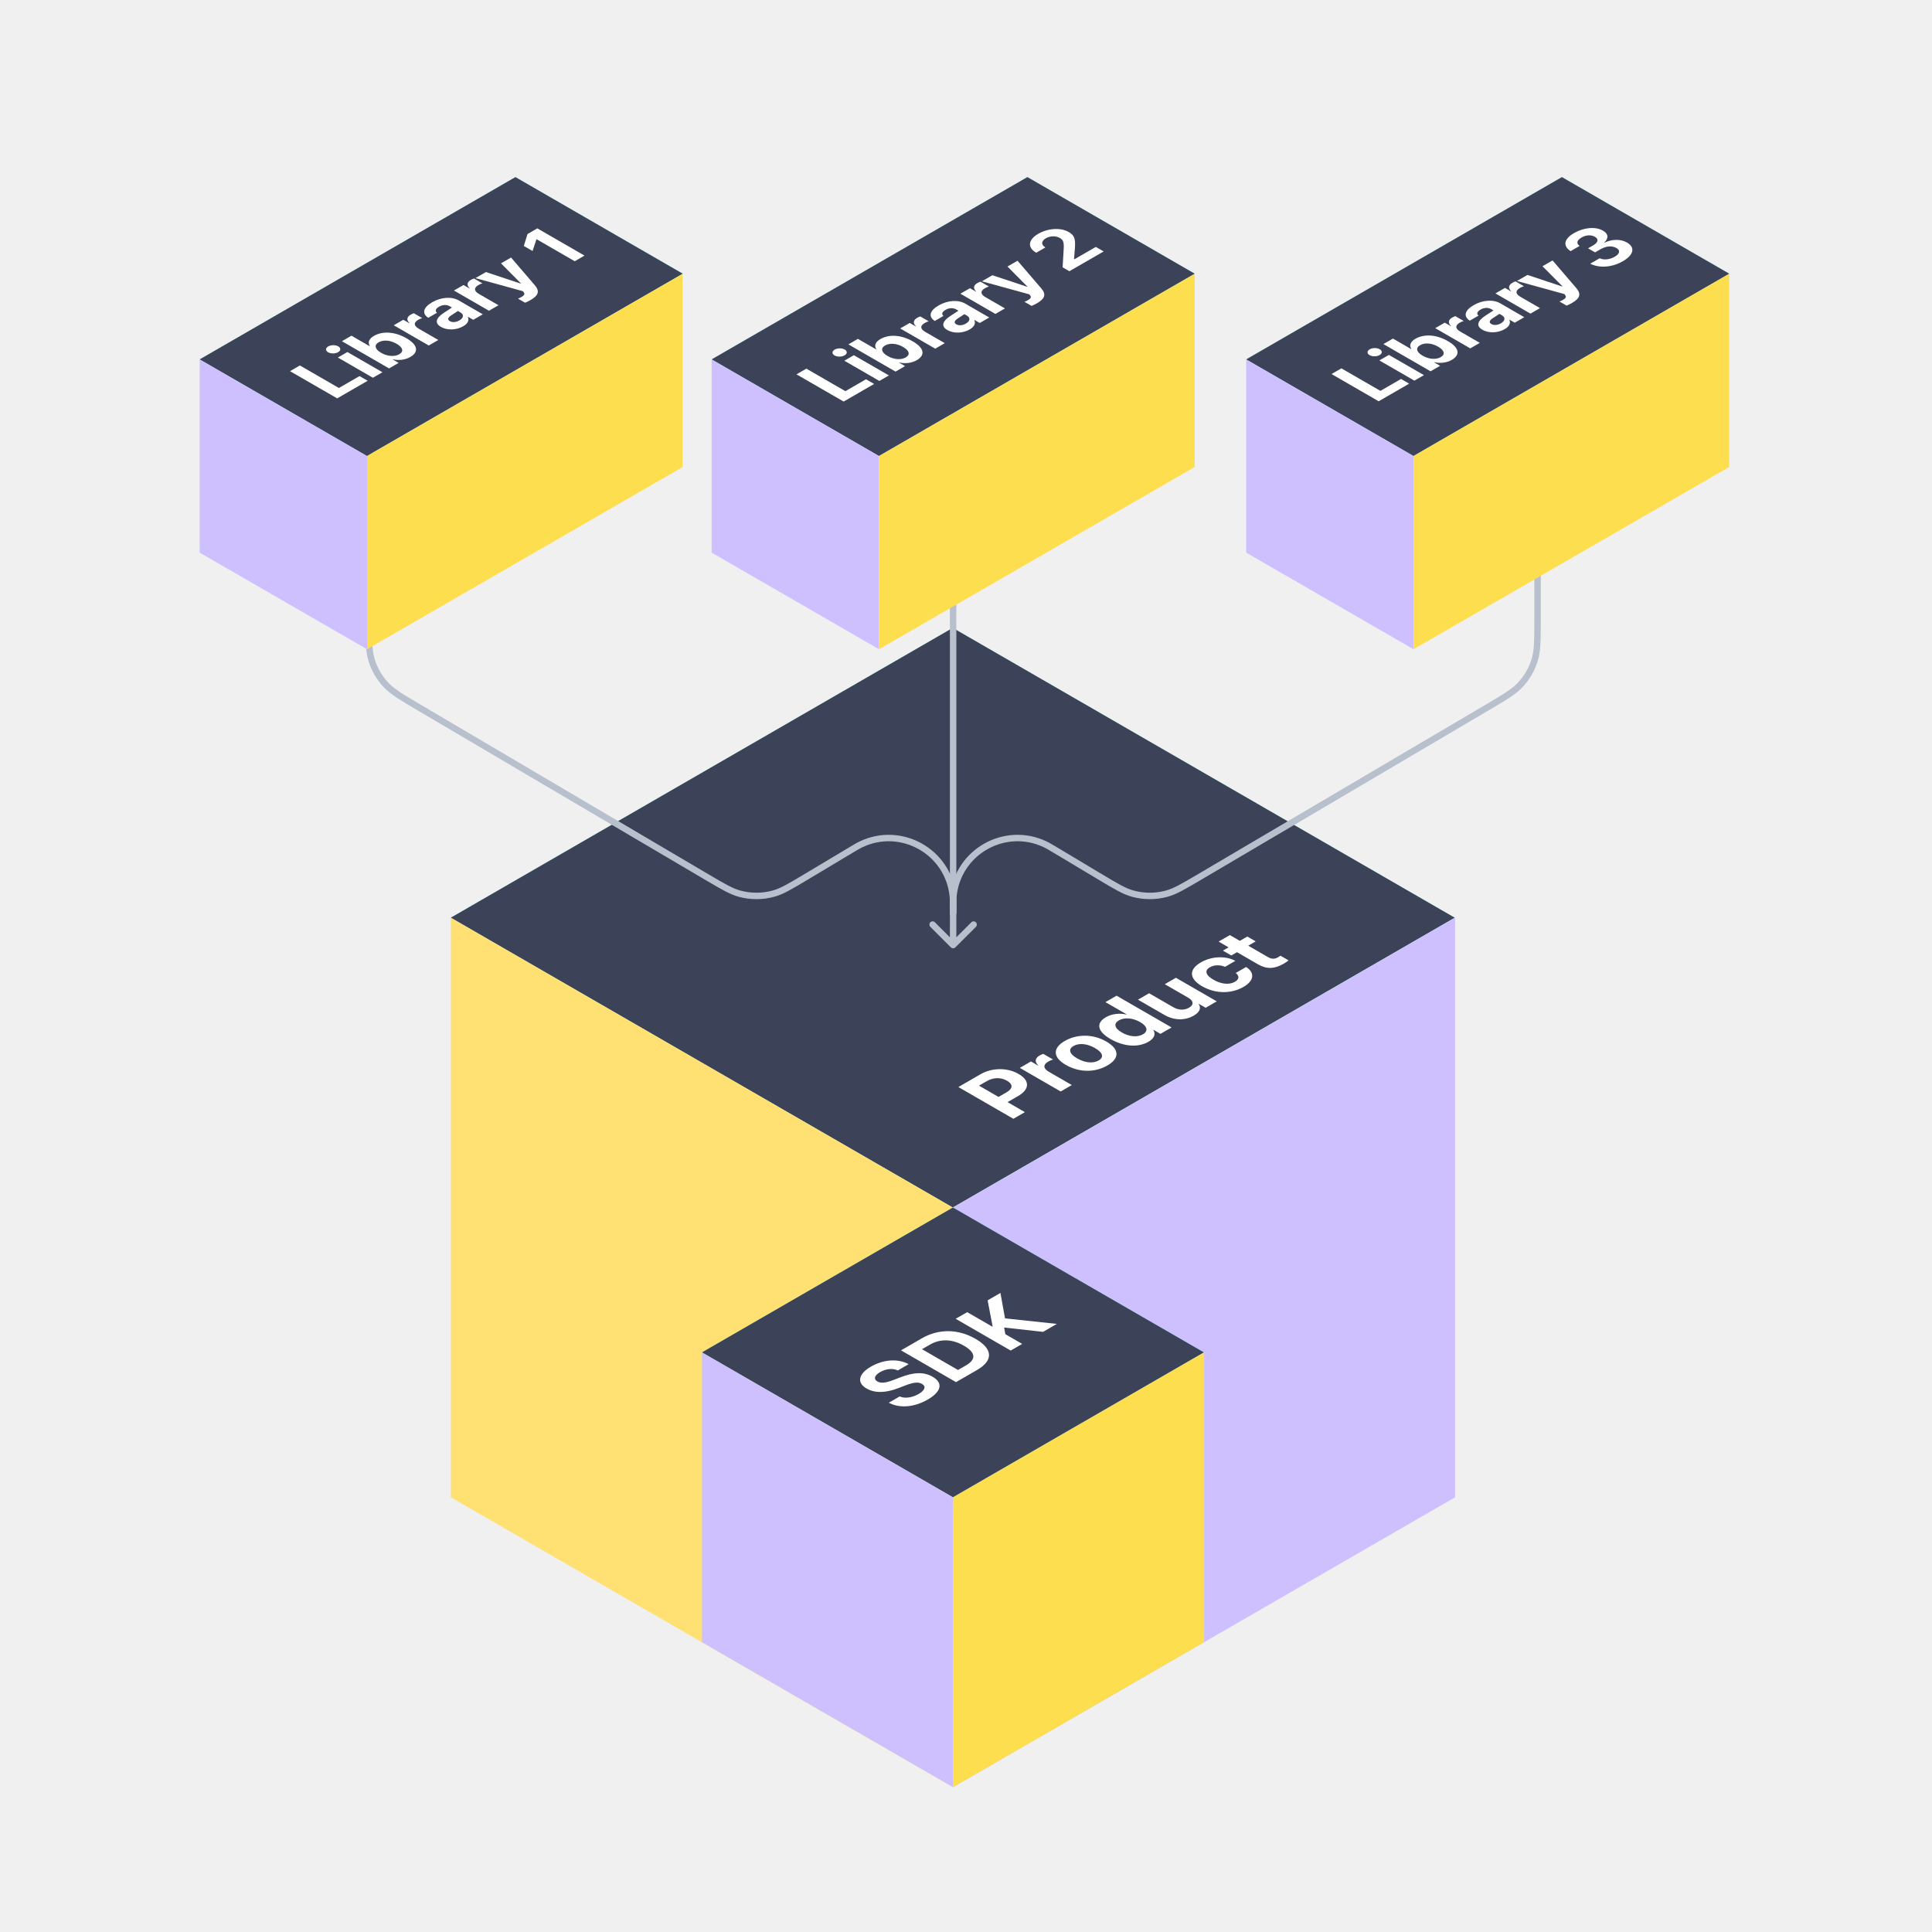
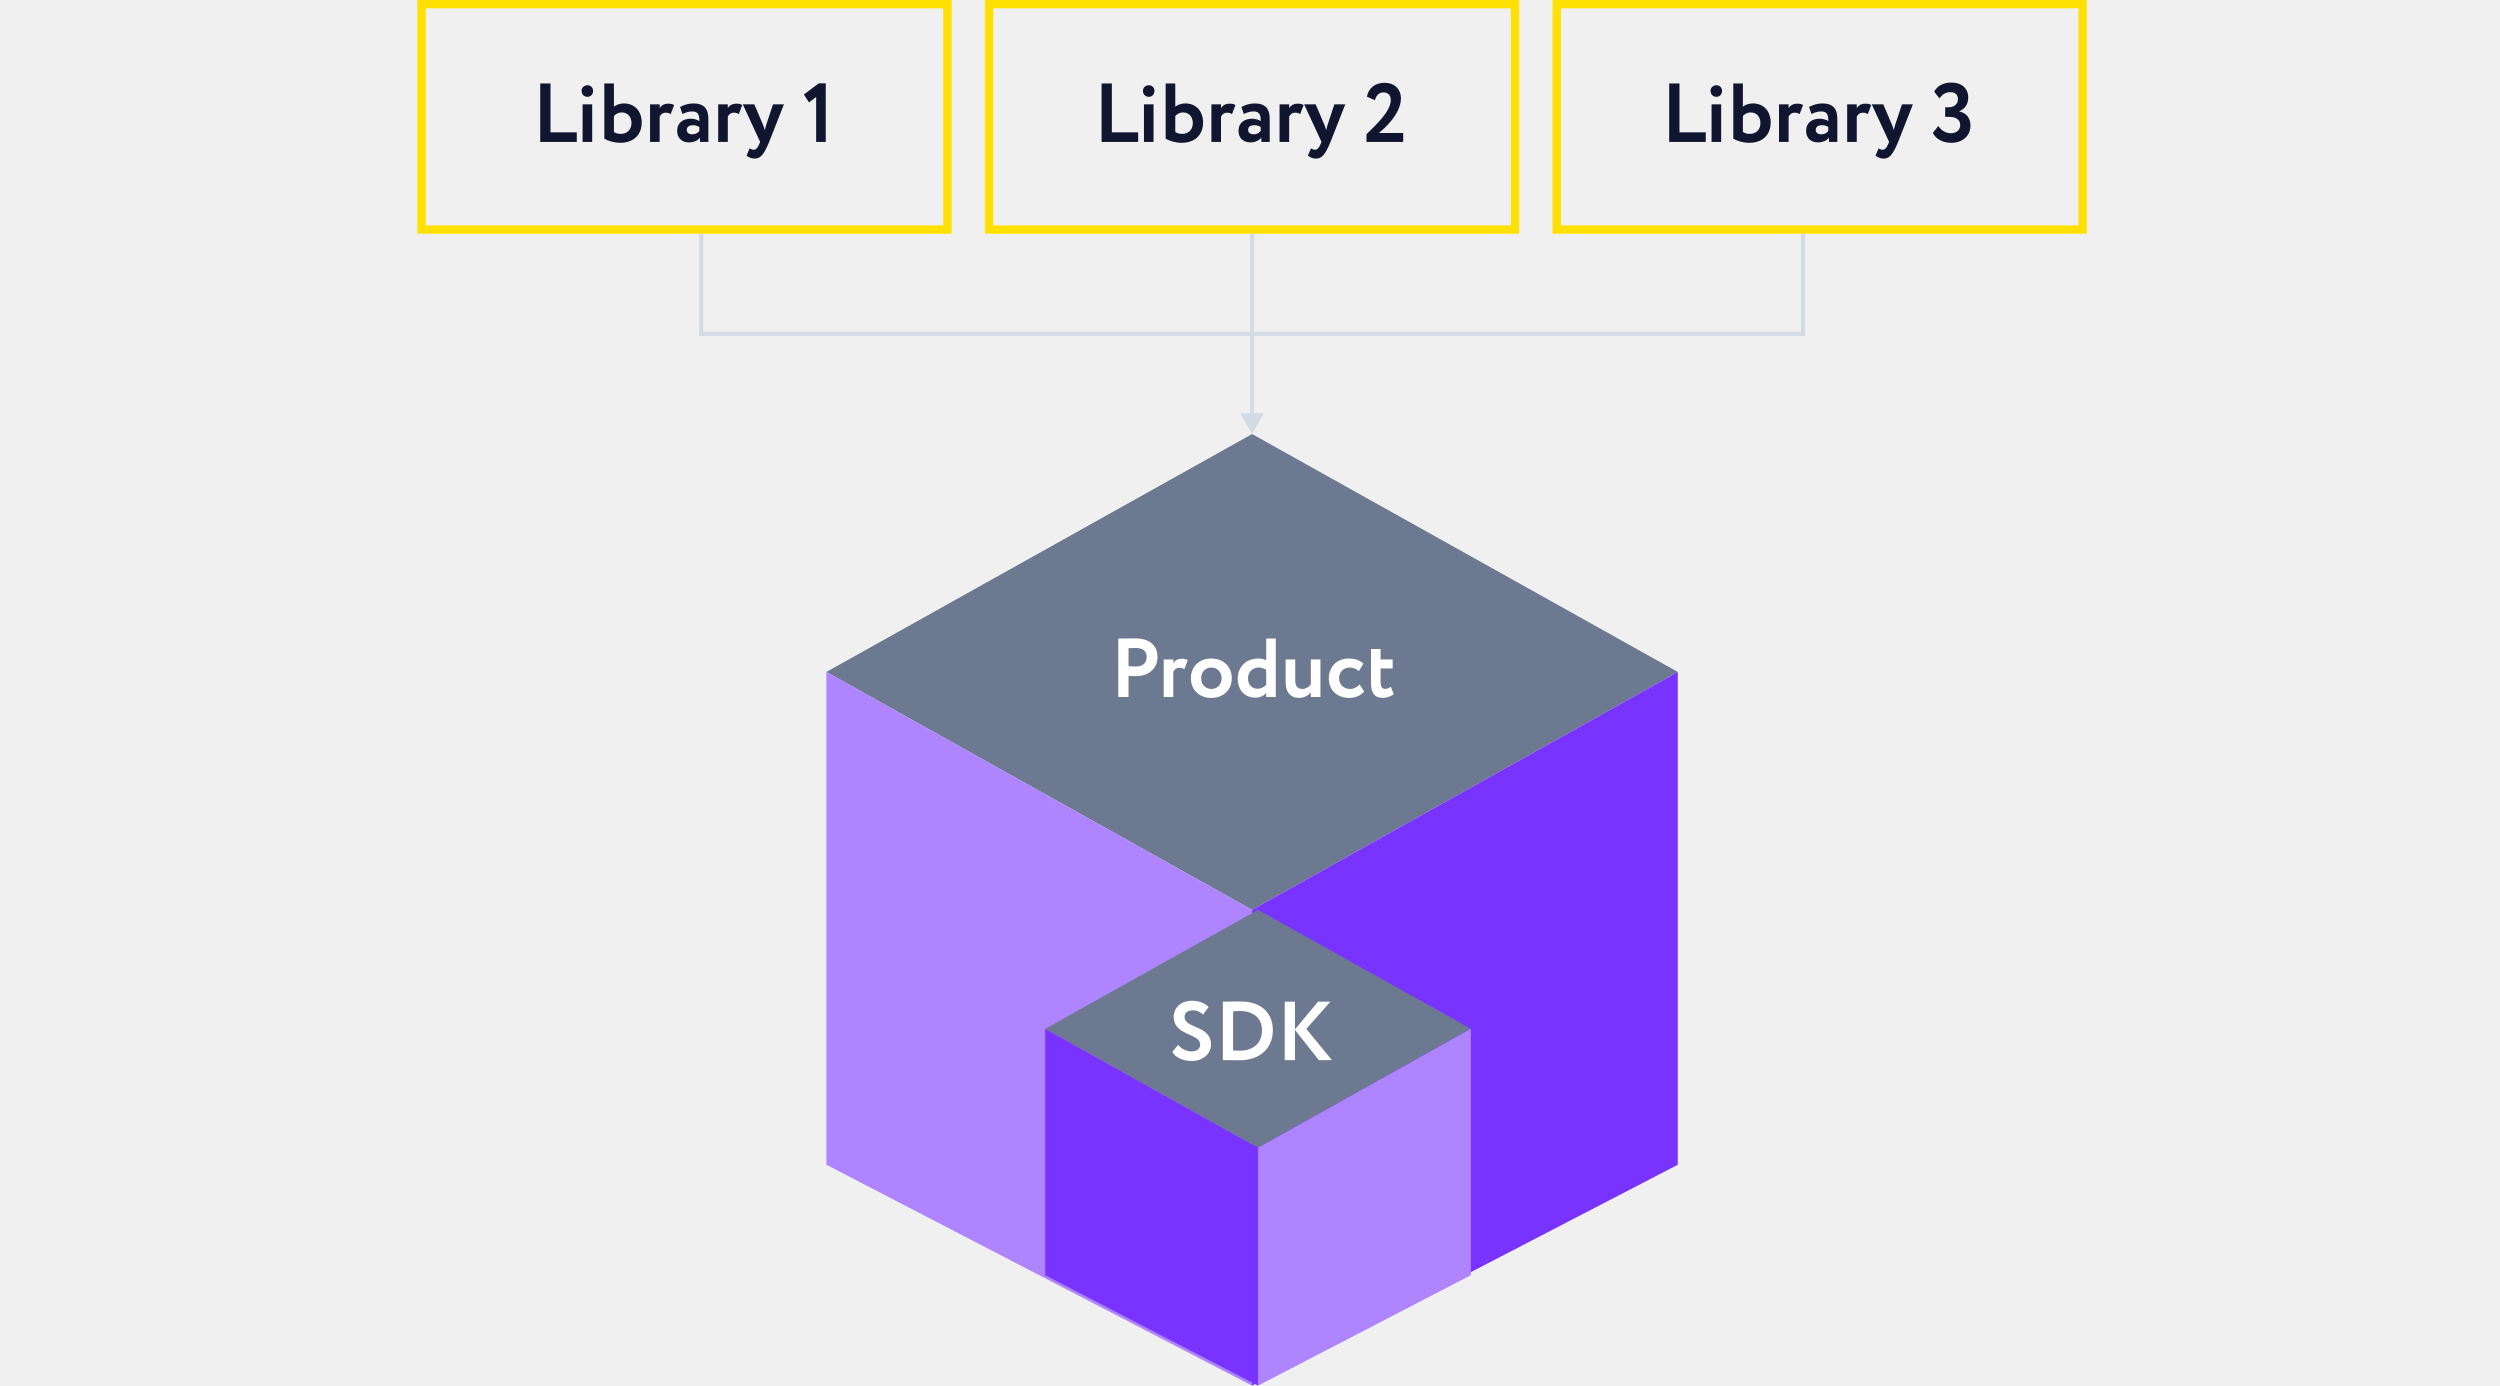
- <svg xmlns="http://www.w3.org/2000/svg" width="600" height="600" viewBox="0 0 600 600" fill="none">
-   <rect width="180" height="180" transform="matrix(0.866025 0.5 -0.866025 0.5 295.885 195)" fill="#73FFE5" />
-   <rect width="180" height="180" transform="matrix(0.866025 0.5 -0.866025 0.5 295.885 195)" fill="#3C4257" />
-   <path d="M140 285L295.885 375L295.885 555L140 465L140 375L140 285Z" fill="#FFE173" />
-   <path d="M296 375L451.885 285L451.885 465L296 555L296 465L296 375Z" fill="#CEC0FF" />
-   <path d="M114.5 127V192.213C114.5 198.878 114.5 202.211 115.463 205.201C116.314 207.846 117.708 210.284 119.554 212.361C121.641 214.708 124.513 216.4 130.255 219.783L219.574 272.411C224.609 275.378 227.127 276.861 229.772 277.566C233.19 278.477 236.789 278.465 240.202 277.53C242.842 276.808 245.349 275.307 250.364 272.307L262.963 264.768C265.36 263.334 266.559 262.616 267.432 262.202C279.954 256.266 294.572 264.554 295.907 278.348C296 279.309 296 280.706 296 283.5V283.5" stroke="#B8C0CD" stroke-width="2" stroke-linecap="round" />
-   <path d="M477.5 127V192.213C477.5 198.878 477.5 202.211 476.537 205.201C475.686 207.846 474.292 210.284 472.446 212.361C470.359 214.708 467.487 216.4 461.745 219.783L372.426 272.411C367.391 275.378 364.873 276.861 362.228 277.566C358.81 278.477 355.211 278.465 351.798 277.53C349.158 276.808 346.651 275.307 341.636 272.307L329.037 264.768C326.64 263.334 325.441 262.616 324.568 262.202C312.046 256.266 297.428 264.554 296.093 278.348C296 279.309 296 280.706 296 283.5V283.5" stroke="#B8C0CD" stroke-width="2" stroke-linecap="round" />
-   <path d="M295 116C295 115.448 295.448 115 296 115C296.552 115 297 115.448 297 116H295ZM296.707 294.207C296.317 294.598 295.683 294.598 295.293 294.207L288.929 287.843C288.538 287.453 288.538 286.819 288.929 286.429C289.319 286.038 289.953 286.038 290.343 286.429L296 292.086L301.657 286.429C302.047 286.038 302.681 286.038 303.071 286.429C303.462 286.819 303.462 287.453 303.071 287.843L296.707 294.207ZM297 116V293.5H295V116H297Z" fill="#B8C0CD" />
-   <rect width="60" height="113.238" transform="matrix(0.866025 0.5 -0.866025 0.5 160.067 55)" fill="#73FFE5" />
-   <rect width="60" height="113.238" transform="matrix(0.866025 0.5 -0.866025 0.5 160.067 55)" fill="#3C4257" />
-   <path d="M104.713 123.721L114.182 118.254L111.655 116.795L105.251 120.492L93.133 113.496L90.068 115.266L104.713 123.721ZM105.007 109.371C105.9 108.855 105.89 108.053 105.048 107.566C104.205 107.08 102.815 107.074 101.922 107.59C101.029 108.105 101.039 108.908 101.881 109.395C102.724 109.881 104.114 109.887 105.007 109.371ZM115.805 117.316L118.769 115.605L107.889 109.324L104.926 111.035L115.805 117.316ZM127.426 110.865C130.166 109.283 129.729 107.074 126.198 105.035L126.188 105.029C122.646 102.984 118.84 102.744 116.11 104.32C114.557 105.217 114.141 106.371 114.862 107.479L114.801 107.514L109.148 104.25L106.184 105.961L120.829 114.416L123.792 112.705L121.935 111.633L121.996 111.598C123.874 112.002 125.863 111.768 127.426 110.865ZM123.985 110.016C122.544 110.848 120.322 110.701 118.353 109.564L118.343 109.559C116.384 108.428 116.14 107.139 117.571 106.312C119.043 105.463 121.184 105.621 123.173 106.77L123.183 106.775C125.163 107.918 125.457 109.166 123.985 110.016ZM133.16 107.297L136.123 105.586L130.034 102.07C128.451 101.156 128.43 100.16 129.892 99.316C130.318 99.07 130.785 98.871 131.13 98.789L128.522 97.283C128.238 97.377 127.882 97.523 127.558 97.711C126.289 98.443 126.188 99.404 127.202 100.365L127.142 100.4L125.244 99.305L122.28 101.016L133.16 107.297ZM143.877 101.309C145.308 100.482 145.785 99.422 145.287 98.42L145.348 98.385L146.972 99.322L149.936 97.611L142.476 93.305C140.284 92.039 137.016 92.25 134.205 93.873C131.333 95.531 131.049 97.359 132.896 98.613L133.007 98.689L135.717 97.125L135.646 97.061C135.088 96.574 135.24 95.889 136.346 95.25C137.503 94.582 138.731 94.564 139.695 95.121L140.365 95.508L137.838 97.154C135.311 98.812 134.936 100.365 136.915 101.508L136.935 101.52C138.853 102.627 141.695 102.568 143.877 101.309ZM139.716 99.738L139.695 99.727C138.924 99.281 139.036 98.654 140.112 97.951L142.212 96.574L142.994 97.025C144.13 97.682 144.009 98.736 142.679 99.504C141.654 100.096 140.518 100.201 139.716 99.738ZM151.854 96.504L154.817 94.793L148.728 91.277C147.145 90.363 147.124 89.367 148.586 88.523C149.012 88.277 149.479 88.078 149.824 87.996L147.216 86.49C146.932 86.584 146.576 86.731 146.252 86.918C144.983 87.65 144.881 88.611 145.896 89.572L145.835 89.607L143.938 88.512L140.974 90.223L151.854 96.504ZM164.712 93.217C167.128 91.822 167.767 90.504 166.052 88.529L158.714 79.981L155.588 81.785L161.789 88.025L161.708 88.072L150.91 84.486L147.652 86.367L162.378 90.428L162.601 90.709C163.078 91.289 162.845 91.717 161.962 92.227C161.525 92.478 161.119 92.643 160.866 92.742L163.068 94.014C163.474 93.85 164.134 93.551 164.712 93.217ZM178.484 81.129L181.518 79.377L166.874 70.922L163.829 72.68L162.672 76.383L165.392 77.953L166.59 74.332L166.651 74.297L178.484 81.129Z" fill="white" />
-   <path d="M62 111.619L113.962 141.619L113.962 201.619L62 171.619L62 141.619L62 111.619Z" fill="#CEC0FF" />
-   <path d="M114 141.619L212 85.039L212 145.039L114 201.619L114 171.619L114 141.619Z" fill="#FDDE4F" />
-   <rect width="60" height="113.238" transform="matrix(0.866025 0.5 -0.866025 0.5 319.067 55)" fill="#73FFE5" />
-   <rect width="60" height="113.238" transform="matrix(0.866025 0.5 -0.866025 0.5 319.067 55)" fill="#3C4257" />
-   <path d="M262.001 124.709L271.469 119.242L268.942 117.783L262.539 121.48L250.421 114.484L247.356 116.254L262.001 124.709ZM262.295 110.359C263.188 109.844 263.178 109.041 262.336 108.555C261.493 108.068 260.103 108.062 259.21 108.578C258.317 109.094 258.327 109.896 259.169 110.383C260.012 110.869 261.402 110.875 262.295 110.359ZM273.093 118.305L276.057 116.594L265.177 110.312L262.214 112.023L273.093 118.305ZM284.714 111.854C287.454 110.271 287.017 108.062 283.486 106.023L283.475 106.018C279.933 103.973 276.128 103.732 273.398 105.309C271.845 106.205 271.429 107.359 272.149 108.467L272.089 108.502L266.436 105.238L263.472 106.949L278.117 115.404L281.08 113.693L279.223 112.621L279.284 112.586C281.161 112.99 283.151 112.756 284.714 111.854ZM281.273 111.004C279.832 111.836 277.609 111.689 275.641 110.553L275.63 110.547C273.672 109.416 273.428 108.127 274.859 107.301C276.331 106.451 278.472 106.609 280.461 107.758L280.471 107.764C282.45 108.906 282.745 110.154 281.273 111.004ZM290.448 108.285L293.411 106.574L287.322 103.059C285.739 102.145 285.718 101.148 287.18 100.305C287.606 100.059 288.073 99.859 288.418 99.777L285.81 98.272C285.525 98.365 285.17 98.512 284.845 98.699C283.577 99.432 283.475 100.393 284.49 101.354L284.429 101.389L282.532 100.293L279.568 102.004L290.448 108.285ZM301.165 102.297C302.596 101.471 303.073 100.41 302.575 99.408L302.636 99.373L304.26 100.311L307.223 98.6L299.764 94.293C297.572 93.027 294.304 93.238 291.493 94.861C288.621 96.519 288.337 98.348 290.184 99.602L290.295 99.678L293.005 98.113L292.934 98.049C292.376 97.562 292.528 96.877 293.634 96.238C294.791 95.57 296.019 95.553 296.983 96.109L297.653 96.496L295.126 98.143C292.599 99.801 292.224 101.354 294.203 102.496L294.223 102.508C296.141 103.615 298.983 103.557 301.165 102.297ZM297.004 100.727L296.983 100.715C296.212 100.27 296.324 99.643 297.399 98.939L299.5 97.562L300.282 98.014C301.418 98.67 301.297 99.725 299.967 100.492C298.942 101.084 297.805 101.189 297.004 100.727ZM309.142 97.492L312.105 95.781L306.016 92.266C304.433 91.352 304.412 90.356 305.874 89.512C306.3 89.266 306.767 89.066 307.112 88.984L304.504 87.478C304.219 87.572 303.864 87.719 303.539 87.906C302.271 88.639 302.169 89.6 303.184 90.561L303.123 90.596L301.226 89.5L298.262 91.211L309.142 97.492ZM322 94.205C324.415 92.811 325.055 91.492 323.34 89.518L316.002 80.969L312.876 82.773L319.077 89.014L318.996 89.061L308.198 85.475L304.94 87.356L319.666 91.416L319.889 91.697C320.366 92.277 320.133 92.705 319.25 93.215C318.813 93.467 318.407 93.631 318.154 93.731L320.356 95.002C320.762 94.838 321.422 94.539 322 94.205ZM332.108 84.232L342.754 78.086L340.318 76.68L333.681 80.512L333.559 80.441L333.823 77.055C334.026 74.254 333.712 73.1 331.936 72.074L331.915 72.062C329.419 70.621 325.522 70.832 322.426 72.619C319.331 74.406 318.976 76.85 321.736 78.443L321.817 78.49L324.659 76.85L324.578 76.791C323.299 76.006 323.329 74.852 324.831 73.984C326.131 73.234 327.896 73.199 329.104 73.885L329.124 73.897C330.139 74.482 330.464 75.127 330.342 77.236L330.007 83.019L332.108 84.232Z" fill="white" />
-   <path d="M221 111.619L272.962 141.619L272.962 201.619L221 171.619L221 141.619L221 111.619Z" fill="#CEC0FF" />
-   <path d="M273 141.619L371 85.039L371 145.039L273 201.619L273 171.619L273 141.619Z" fill="#FDDE4F" />
-   <rect width="60" height="113.238" transform="matrix(0.866025 0.5 -0.866025 0.5 485.067 55)" fill="#73FFE5" />
-   <rect width="60" height="113.238" transform="matrix(0.866025 0.5 -0.866025 0.5 485.067 55)" fill="#3C4257" />
-   <path d="M428.16 124.617L437.628 119.15L435.101 117.691L428.698 121.389L416.58 114.393L413.515 116.162L428.16 124.617ZM428.454 110.268C429.347 109.752 429.337 108.949 428.495 108.463C427.652 107.977 426.262 107.971 425.369 108.486C424.476 109.002 424.486 109.805 425.328 110.291C426.171 110.777 427.561 110.783 428.454 110.268ZM439.252 118.213L442.216 116.502L431.336 110.221L428.373 111.932L439.252 118.213ZM450.873 111.762C453.613 110.18 453.176 107.971 449.645 105.932L449.634 105.926C446.092 103.881 442.287 103.641 439.557 105.217C438.004 106.113 437.588 107.268 438.308 108.375L438.248 108.41L432.595 105.146L429.631 106.857L444.276 115.312L447.239 113.602L445.382 112.529L445.443 112.494C447.32 112.898 449.31 112.664 450.873 111.762ZM447.432 110.912C445.991 111.744 443.768 111.598 441.8 110.461L441.789 110.455C439.831 109.324 439.587 108.035 441.018 107.209C442.49 106.359 444.631 106.518 446.62 107.666L446.63 107.672C448.609 108.814 448.904 110.062 447.432 110.912ZM456.607 108.193L459.57 106.482L453.481 102.967C451.898 102.053 451.877 101.057 453.339 100.213C453.765 99.967 454.232 99.768 454.577 99.686L451.969 98.18C451.684 98.273 451.329 98.42 451.004 98.607C449.736 99.34 449.634 100.301 450.649 101.262L450.588 101.297L448.691 100.201L445.727 101.912L456.607 108.193ZM467.324 102.205C468.755 101.379 469.232 100.318 468.734 99.316L468.795 99.281L470.419 100.219L473.382 98.508L465.923 94.201C463.731 92.936 460.463 93.147 457.652 94.769C454.78 96.428 454.496 98.256 456.343 99.51L456.454 99.586L459.164 98.022L459.093 97.957C458.535 97.471 458.687 96.785 459.793 96.147C460.95 95.478 462.178 95.461 463.142 96.018L463.812 96.404L461.285 98.051C458.758 99.709 458.383 101.262 460.362 102.404L460.382 102.416C462.3 103.523 465.142 103.465 467.324 102.205ZM463.163 100.635L463.142 100.623C462.371 100.178 462.483 99.551 463.558 98.848L465.659 97.471L466.441 97.922C467.577 98.578 467.456 99.633 466.126 100.4C465.101 100.992 463.964 101.098 463.163 100.635ZM475.301 97.4L478.264 95.689L472.175 92.174C470.592 91.26 470.571 90.264 472.033 89.42C472.459 89.174 472.926 88.975 473.271 88.893L470.663 87.387C470.378 87.481 470.023 87.627 469.698 87.814C468.43 88.547 468.328 89.508 469.343 90.469L469.282 90.504L467.385 89.408L464.421 91.119L475.301 97.4ZM488.159 94.113C490.574 92.719 491.214 91.4 489.499 89.426L482.161 80.877L479.035 82.682L485.236 88.922L485.155 88.969L474.357 85.383L471.099 87.264L485.825 91.324L486.048 91.606C486.525 92.186 486.292 92.613 485.409 93.123C484.972 93.375 484.566 93.539 484.313 93.639L486.515 94.91C486.921 94.746 487.581 94.447 488.159 94.113ZM503.971 81.141C507.391 79.166 507.898 76.834 505.28 75.322L505.26 75.311C503.27 74.162 500.591 74.256 498.216 75.393L498.156 75.357C499.515 74.162 499.668 72.703 497.841 71.648L497.821 71.637C495.517 70.307 491.944 70.588 488.788 72.41C485.713 74.186 485.317 76.336 487.652 77.918L487.763 77.994L490.574 76.371L490.493 76.312C489.478 75.586 489.712 74.596 491.143 73.769C492.584 72.938 494.137 72.861 495.324 73.547L495.344 73.559C496.532 74.244 496.349 75.287 494.817 76.172L493.183 77.115L495.365 78.375L497.039 77.408C498.805 76.389 500.622 76.231 502.022 77.039L502.042 77.051C503.24 77.742 503.067 78.814 501.494 79.723C499.911 80.637 498.095 80.783 496.917 80.256L496.785 80.203L493.863 81.891L494.005 81.961C496.735 83.303 500.652 83.057 503.971 81.141Z" fill="white" />
-   <path d="M387 111.619L438.962 141.619L438.962 201.619L387 171.619L387 141.619L387 111.619Z" fill="#CEC0FF" />
-   <path d="M439 141.619L537 85.039L537 145.039L439 201.619L439 171.619L439 141.619Z" fill="#FDDE4F" />
-   <rect width="90" height="90" transform="matrix(0.866025 0.5 -0.866025 0.5 295.942 375)" fill="#73FFE5" />
-   <rect width="90" height="90" transform="matrix(0.866025 0.5 -0.866025 0.5 295.942 375)" fill="#3C4257" />
-   <path d="M218 420L295.942 465L295.942 555L218 510L218 465L218 420Z" fill="#CEC0FF" />
-   <path d="M296 465L373.942 420L373.942 510L296 555L296 510L296 465Z" fill="#FDDE4F" />
-   <path d="M288.115 434.646C292.425 432.157 292.923 429.464 289.643 427.57L289.631 427.563C286.943 426.012 283.877 426.101 279.591 427.755L277.412 428.589C275.056 429.498 273.552 429.642 272.475 429.02L272.463 429.013C271.243 428.309 271.504 427.188 273.327 426.121C275.091 425.103 277.14 424.863 278.655 425.533L278.809 425.608L282.184 423.66L281.947 423.537C278.785 421.903 274.381 422.163 270.426 424.446C266.637 426.634 265.974 429.396 269.1 431.2L269.112 431.207C271.681 432.69 274.997 432.636 279.046 431.077L281.201 430.243C283.758 429.272 285.179 429.122 286.339 429.792L286.351 429.799C287.654 430.551 287.275 431.768 285.297 432.909C283.344 434.037 281.106 434.372 279.555 433.736L279.401 433.675L276.027 435.623L276.228 435.726C279.579 437.428 284.054 436.99 288.115 434.646ZM296.901 429.231L303.425 425.465C308.552 422.505 308.386 418.923 302.963 415.792L302.939 415.778C297.528 412.654 291.454 412.647 286.339 415.601L279.815 419.367L296.901 429.231ZM297.517 425.458L286.339 419.005L288.861 417.549C291.999 415.737 295.741 415.833 299.304 417.891L299.328 417.904C303.022 420.037 303.235 422.156 300.039 424.002L297.517 425.458ZM313.88 419.429L317.455 417.364L312.222 414.343L311.843 412.278L323.944 413.618L328.218 411.15L312.116 409.428L310.695 401.539L306.716 403.836L308.267 411.964L308.185 412.012L300.37 407.5L296.794 409.564L313.88 419.429Z" fill="white" />
-   <path d="M314.714 347.452L318.29 345.388L312.903 342.277L316.194 340.377C319.794 338.299 319.876 335.571 316.36 333.541L316.336 333.527C312.82 331.497 308.095 331.545 304.496 333.623L297.629 337.588L314.714 347.452ZM306.45 335.763C308.498 334.58 310.783 334.505 312.725 335.626L312.749 335.64C314.69 336.761 314.572 338.087 312.524 339.27L310.108 340.664L304.034 337.157L306.45 335.763ZM329.408 338.969L332.865 336.973L325.761 332.871C323.914 331.805 323.89 330.643 325.595 329.658C326.093 329.371 326.637 329.139 327.04 329.043L323.997 327.286C323.665 327.396 323.251 327.566 322.872 327.785C321.392 328.64 321.274 329.761 322.458 330.882L322.387 330.923L320.172 329.645L316.715 331.641L329.408 338.969ZM343.9 330.902C347.736 328.688 347.725 325.851 343.581 323.458L343.557 323.444C339.448 321.072 334.475 321.086 330.675 323.28C326.886 325.468 326.898 328.346 330.983 330.704L331.006 330.718C335.138 333.104 340.04 333.131 343.9 330.902ZM341.201 329.33C339.496 330.314 337.009 330.123 334.523 328.688L334.499 328.674C332.048 327.259 331.717 325.81 333.386 324.846C335.067 323.875 337.589 324.06 340.04 325.475L340.064 325.488C342.539 326.917 342.882 328.359 341.201 329.33ZM356.676 323.526C358.511 322.467 358.985 321.127 358.156 319.869L358.227 319.828L360.394 321.079L363.851 319.083L346.766 309.219L343.308 311.215L349.903 315.022L349.832 315.063C347.606 314.571 345.262 314.858 343.462 315.897C340.265 317.743 340.763 320.3 344.895 322.686L344.907 322.692C349.027 325.071 353.479 325.372 356.676 323.526ZM354.971 321.202C353.242 322.2 350.732 321.995 348.423 320.662L348.411 320.655C346.091 319.315 345.771 317.873 347.488 316.882C349.157 315.918 351.762 316.082 354.047 317.401L354.059 317.408C356.356 318.734 356.652 320.231 354.971 321.202ZM370.742 315.405C372.66 314.298 373.063 313.026 372.257 311.81L372.329 311.769L374.424 312.979L377.882 310.982L365.189 303.654L361.732 305.65L369.025 309.861C370.683 310.818 370.837 312.042 369.286 312.938C367.735 313.833 365.994 313.73 364.336 312.773L356.865 308.46L353.408 310.456L361.601 315.187C364.573 316.902 367.948 317.019 370.742 315.405ZM386.193 306.484C389.58 304.529 389.663 302.048 387.058 300.353L386.987 300.312L383.766 302.171L383.861 302.239C384.903 303.114 384.891 304.105 383.506 304.905C381.801 305.89 379.326 305.691 376.84 304.256L376.828 304.249C374.401 302.848 374.01 301.392 375.703 300.414C377.136 299.587 378.9 299.635 380.321 300.209L380.451 300.257L383.66 298.404L383.577 298.356C380.7 296.846 376.39 296.887 372.944 298.876C369.143 301.07 369.238 303.928 373.299 306.272L373.311 306.279C377.408 308.645 382.322 308.72 386.193 306.484ZM398.649 299.293C399.372 298.876 399.857 298.514 400.188 298.254L397.655 296.791C397.465 296.928 397.276 297.078 396.968 297.256C395.926 297.857 394.991 297.933 393.807 297.249L387.65 293.694L389.97 292.354L387.366 290.851L385.045 292.19L381.943 290.399L378.45 292.416L381.552 294.207L379.788 295.226L382.393 296.729L384.157 295.711L390.693 299.484C393.416 301.057 395.831 300.92 398.649 299.293Z" fill="white" />
+ <svg xmlns="http://www.w3.org/2000/svg" width="599" height="332" viewBox="0 0 599 332" fill="none">
+   <path d="M129.44 34H138.2V31.7H131.9V20H129.44V34ZM139.589 34H141.889V25H139.589V34ZM139.349 21.76C139.349 22.68 140.009 23.2 140.789 23.2C141.449 23.2 142.109 22.68 142.109 21.76C142.109 20.94 141.449 20.42 140.789 20.42C140.009 20.42 139.349 20.94 139.349 21.76ZM144.796 33.22C145.616 33.74 147.136 34.22 148.616 34.22C151.776 34.22 153.756 32.32 153.756 29.36C153.756 26.7 152.156 24.78 149.476 24.78C148.516 24.78 147.656 25.12 147.096 25.56V20H144.796V33.22ZM148.936 26.94C150.236 26.94 151.296 27.8 151.296 29.52C151.296 31.14 150.176 32.08 148.736 32.08C148.096 32.08 147.596 31.94 147.096 31.62V27.8C147.476 27.36 148.136 26.94 148.936 26.94ZM155.753 34H158.053V27.96C158.313 27.44 158.733 27 159.533 27C160.013 27 160.253 27.08 160.693 27.34L161.513 25.18C161.213 24.96 160.853 24.84 160.113 24.84C159.033 24.84 158.473 25.3 158.053 25.88V25H155.753V34ZM163.523 27.32C164.183 27.02 164.843 26.7 165.883 26.7C167.223 26.7 167.623 27.52 167.563 29.02C167.123 28.7 166.323 28.44 165.523 28.44C163.703 28.44 162.243 29.38 162.243 31.36C162.243 33.1 163.423 34.12 165.063 34.12C166.283 34.12 167.243 33.64 167.723 32.96V34H169.723V28.52C169.723 26.14 168.783 24.78 166.123 24.78C164.943 24.78 163.723 25.18 162.943 25.64L163.523 27.32ZM165.823 32.18C165.103 32.18 164.543 31.8 164.543 31.12C164.543 30.36 165.223 30 165.983 30C166.643 30 167.163 30.14 167.563 30.44V31.36C167.283 31.76 166.783 32.18 165.823 32.18ZM172.081 34H174.381V27.96C174.641 27.44 175.061 27 175.861 27C176.341 27 176.581 27.08 177.021 27.34L177.841 25.18C177.541 24.96 177.181 24.84 176.441 24.84C175.361 24.84 174.801 25.3 174.381 25.88V25H172.081V34ZM187.831 25H185.211L183.591 29.9C183.431 30.36 183.351 30.8 183.271 31.22C183.131 30.78 183.011 30.36 182.831 29.92L180.731 25H177.971L182.131 34L181.931 34.48C181.551 35.42 181.131 35.88 180.551 35.88C180.191 35.88 179.851 35.7 179.611 35.56L178.871 37.3C179.391 37.68 179.991 38 180.811 38C182.131 38 182.971 37.22 184.291 34L187.831 25ZM192.608 22.64L193.828 24.54L195.548 23.24V34H197.848V19.96H196.188L192.608 22.64Z" fill="#10162F" />
+   <rect x="101" y="1" width="126" height="54" stroke="#FFE000" stroke-width="2" />
+   <path d="M263.94 34H272.7V31.7H266.4V20H263.94V34ZM274.089 34H276.389V25H274.089V34ZM273.849 21.76C273.849 22.68 274.509 23.2 275.289 23.2C275.949 23.2 276.609 22.68 276.609 21.76C276.609 20.94 275.949 20.42 275.289 20.42C274.509 20.42 273.849 20.94 273.849 21.76ZM279.296 33.22C280.116 33.74 281.636 34.22 283.116 34.22C286.276 34.22 288.256 32.32 288.256 29.36C288.256 26.7 286.656 24.78 283.976 24.78C283.016 24.78 282.156 25.12 281.596 25.56V20H279.296V33.22ZM283.436 26.94C284.736 26.94 285.796 27.8 285.796 29.52C285.796 31.14 284.676 32.08 283.236 32.08C282.596 32.08 282.096 31.94 281.596 31.62V27.8C281.976 27.36 282.636 26.94 283.436 26.94ZM290.253 34H292.553V27.96C292.813 27.44 293.233 27 294.033 27C294.513 27 294.753 27.08 295.193 27.34L296.013 25.18C295.713 24.96 295.353 24.84 294.613 24.84C293.533 24.84 292.973 25.3 292.553 25.88V25H290.253V34ZM298.023 27.32C298.683 27.02 299.343 26.7 300.383 26.7C301.723 26.7 302.123 27.52 302.063 29.02C301.623 28.7 300.823 28.44 300.023 28.44C298.203 28.44 296.743 29.38 296.743 31.36C296.743 33.1 297.923 34.12 299.563 34.12C300.783 34.12 301.743 33.64 302.223 32.96V34H304.223V28.52C304.223 26.14 303.283 24.78 300.623 24.78C299.443 24.78 298.223 25.18 297.443 25.64L298.023 27.32ZM300.323 32.18C299.603 32.18 299.043 31.8 299.043 31.12C299.043 30.36 299.723 30 300.483 30C301.143 30 301.663 30.14 302.063 30.44V31.36C301.783 31.76 301.283 32.18 300.323 32.18ZM306.581 34H308.881V27.96C309.141 27.44 309.561 27 310.361 27C310.841 27 311.081 27.08 311.521 27.34L312.341 25.18C312.041 24.96 311.681 24.84 310.941 24.84C309.861 24.84 309.301 25.3 308.881 25.88V25H306.581V34ZM322.331 25H319.711L318.091 29.9C317.931 30.36 317.851 30.8 317.771 31.22C317.631 30.78 317.511 30.36 317.331 29.92L315.231 25H312.471L316.631 34L316.431 34.48C316.051 35.42 315.631 35.88 315.051 35.88C314.691 35.88 314.351 35.7 314.111 35.56L313.371 37.3C313.891 37.68 314.491 38 315.311 38C316.631 38 317.471 37.22 318.791 34L322.331 25ZM327.408 34H336.208V31.86H330.388C331.488 30.96 335.668 27.42 335.668 23.5C335.668 21.64 334.368 19.84 331.708 19.84C329.488 19.84 327.888 21.12 327.508 23.16L329.428 24.02C329.728 22.84 330.448 22.14 331.448 22.14C332.608 22.14 333.228 22.84 333.228 23.96C333.228 26.68 329.688 29.92 327.408 32.16V34Z" fill="#10162F" />
+   <rect x="237" y="1" width="126" height="54" stroke="#FFE000" stroke-width="2" />
+   <path d="M399.94 34H408.7V31.7H402.4V20H399.94V34ZM410.089 34H412.389V25H410.089V34ZM409.849 21.76C409.849 22.68 410.509 23.2 411.289 23.2C411.949 23.2 412.609 22.68 412.609 21.76C412.609 20.94 411.949 20.42 411.289 20.42C410.509 20.42 409.849 20.94 409.849 21.76ZM415.296 33.22C416.116 33.74 417.636 34.22 419.116 34.22C422.276 34.22 424.256 32.32 424.256 29.36C424.256 26.7 422.656 24.78 419.976 24.78C419.016 24.78 418.156 25.12 417.596 25.56V20H415.296V33.22ZM419.436 26.94C420.736 26.94 421.796 27.8 421.796 29.52C421.796 31.14 420.676 32.08 419.236 32.08C418.596 32.08 418.096 31.94 417.596 31.62V27.8C417.976 27.36 418.636 26.94 419.436 26.94ZM426.253 34H428.553V27.96C428.813 27.44 429.233 27 430.033 27C430.513 27 430.753 27.08 431.193 27.34L432.013 25.18C431.713 24.96 431.353 24.84 430.613 24.84C429.533 24.84 428.973 25.3 428.553 25.88V25H426.253V34ZM434.023 27.32C434.683 27.02 435.343 26.7 436.383 26.7C437.723 26.7 438.123 27.52 438.063 29.02C437.623 28.7 436.823 28.44 436.023 28.44C434.203 28.44 432.743 29.38 432.743 31.36C432.743 33.1 433.923 34.12 435.563 34.12C436.783 34.12 437.743 33.64 438.223 32.96V34H440.223V28.52C440.223 26.14 439.283 24.78 436.623 24.78C435.443 24.78 434.223 25.18 433.443 25.64L434.023 27.32ZM436.323 32.18C435.603 32.18 435.043 31.8 435.043 31.12C435.043 30.36 435.723 30 436.483 30C437.143 30 437.663 30.14 438.063 30.44V31.36C437.783 31.76 437.283 32.18 436.323 32.18ZM442.581 34H444.881V27.96C445.141 27.44 445.561 27 446.361 27C446.841 27 447.081 27.08 447.521 27.34L448.341 25.18C448.041 24.96 447.681 24.84 446.941 24.84C445.861 24.84 445.301 25.3 444.881 25.88V25H442.581V34ZM458.331 25H455.711L454.091 29.9C453.931 30.36 453.851 30.8 453.771 31.22C453.631 30.78 453.511 30.36 453.331 29.92L451.231 25H448.471L452.631 34L452.431 34.48C452.051 35.42 451.631 35.88 451.051 35.88C450.691 35.88 450.351 35.7 450.111 35.56L449.371 37.3C449.891 37.68 450.491 38 451.311 38C452.631 38 453.471 37.22 454.791 34L458.331 25ZM467.548 34.22C470.128 34.22 472.128 32.64 472.128 30.06C472.128 28.4 471.188 27.02 469.448 26.72V26.66C470.868 26.04 471.588 24.92 471.588 23.34C471.588 21.14 469.968 19.78 467.568 19.78C465.648 19.78 464.188 20.54 463.428 21.96L464.708 23.58C465.408 22.56 466.228 22.08 467.348 22.08C468.548 22.08 469.128 22.78 469.128 23.78C469.128 24.98 468.108 25.7 466.968 25.7H466.068V28H467.068C468.688 28 469.668 28.7 469.668 29.98C469.668 31.04 468.908 31.92 467.408 31.92C466.188 31.92 465.108 31.22 464.408 30.18L463.108 31.86C463.848 33.28 465.408 34.22 467.548 34.22Z" fill="#10162F" />
+   <rect x="373" y="1" width="126" height="54" stroke="#FFE000" stroke-width="2" />
+   <path d="M168 56V80H432V56" stroke="#D3DBE6" />
+   <path d="M300 104L302.887 99H297.113L300 104ZM300.5 99.5V56H299.5V99.5H300.5Z" fill="#D3DBE6" />
+   <path d="M300 218L198 161L300 104L402 161L300 218Z" fill="#6C7991" />
+   <path d="M198 161L300 218V332L198 279.071V161Z" fill="#AE85FF" />
+   <path d="M402 161L300 218V332L402 279.071V161Z" fill="#7833FF" />
+   <path d="M301.421 275L250.421 246.5L301.421 218L352.421 246.5L301.421 275Z" fill="#6C7991" />
+   <path d="M250.421 246.5L301.421 275V332L250.421 305.536V246.5Z" fill="#7833FF" />
+   <path d="M352.421 246.5L301.421 275V332L352.421 305.536V246.5Z" fill="#AE85FF" />
+   <path d="M270.4 167V161.94C271 162 271.8 162 272.22 162C275.56 162 277.34 159.84 277.34 157.46C277.34 155.16 276.04 152.96 271.92 152.96C270.94 152.96 268.72 153 267.94 153V167H270.4ZM272.16 155.26C273.84 155.26 274.74 155.98 274.74 157.44C274.74 159 273.6 159.7 272.14 159.7C271.58 159.7 270.98 159.66 270.4 159.6V155.3C271.06 155.28 271.66 155.26 272.16 155.26ZM278.823 167H281.123V160.96C281.383 160.44 281.803 160 282.603 160C283.083 160 283.323 160.08 283.763 160.34L284.583 158.18C284.283 157.96 283.923 157.84 283.183 157.84C282.103 157.84 281.543 158.3 281.123 158.88V158H278.823V167ZM285.333 162.5C285.333 165.2 287.253 167.22 290.233 167.22C293.213 167.22 295.133 165.2 295.133 162.5C295.133 159.8 293.213 157.78 290.233 157.78C287.253 157.78 285.333 159.8 285.333 162.5ZM287.793 162.5C287.793 160.94 288.873 159.94 290.233 159.94C291.633 159.94 292.693 160.98 292.693 162.5C292.693 164.06 291.653 165.08 290.233 165.08C288.833 165.08 287.793 164 287.793 162.5ZM303.384 167H305.684V153H303.384V158.22C302.884 157.92 302.304 157.78 301.504 157.78C298.604 157.78 296.564 159.76 296.564 162.6C296.564 165.34 298.224 167.16 300.804 167.16C301.964 167.16 302.784 166.7 303.384 166.06V167ZM301.284 165.02C300.064 165.02 299.024 164.12 299.024 162.52C299.024 160.86 300.244 159.94 301.604 159.94C302.224 159.94 302.804 160.12 303.384 160.48V164.1C302.864 164.62 302.124 165.02 301.284 165.02ZM316.377 158H314.077V163.98C313.557 164.66 312.817 165.08 312.057 165.08C310.797 165.08 310.337 164.22 310.337 163.02V158H308.037V163.5C308.037 166.08 309.437 167.22 311.197 167.22C312.597 167.22 313.537 166.56 314.077 165.9V167H316.377V158ZM325.76 163.98C325.18 164.62 324.42 165.08 323.44 165.08C322.08 165.08 320.84 164.1 320.84 162.5C320.84 160.92 322.06 159.94 323.34 159.94C324.16 159.94 324.9 160.16 325.58 160.82L326.66 159C325.82 158.16 324.52 157.78 323.04 157.78C320.3 157.78 318.38 159.88 318.38 162.5C318.38 165.34 320.34 167.22 323.26 167.22C324.72 167.22 326.08 166.68 326.84 165.66L325.76 163.98ZM328.486 163.58C328.486 165.88 329.246 167.2 331.286 167.2C332.446 167.2 333.406 166.76 333.946 166.32L333.246 164.54C332.926 164.78 332.486 165.06 331.866 165.06C331.106 165.06 330.786 164.42 330.786 163.44V160.16H333.686V158H330.786V155.5H328.486V163.58Z" fill="white" />
+   <path d="M287.56 250.28C287.56 251.34 286.68 251.92 285.52 251.92C284.44 251.92 283.12 251.4 282.3 250.34L280.9 252.02C281.58 253.44 283.68 254.22 285.48 254.22C288.1 254.22 290.16 252.62 290.16 250.26C290.16 245.6 283.82 246.52 283.82 243.62C283.82 242.7 284.56 242.08 285.78 242.08C286.9 242.08 287.58 242.46 288.26 243.12L289.58 241.28C288.74 240.36 287.3 239.78 285.58 239.78C282.86 239.78 281.22 241.54 281.22 243.64C281.22 248.2 287.56 247.52 287.56 250.28ZM292.995 254H293.275C294.555 254 296.115 254.04 296.955 254.04C302.295 254.04 304.975 250.8 304.975 246.86C304.975 243.16 302.715 239.94 297.115 239.94C296.095 239.94 294.095 240 293.255 240H292.995V254ZM297.075 242.24C300.415 242.24 302.375 244.04 302.375 246.86C302.375 249.82 300.415 251.74 297.035 251.74C296.695 251.74 296.135 251.74 295.455 251.7V242.3C296.015 242.26 296.495 242.24 297.075 242.24ZM307.819 254H310.279V246.78L315.999 254H319.119L312.999 246.52L318.759 240H315.799L310.279 246.64V240H307.819V254Z" fill="white" />
</svg>
